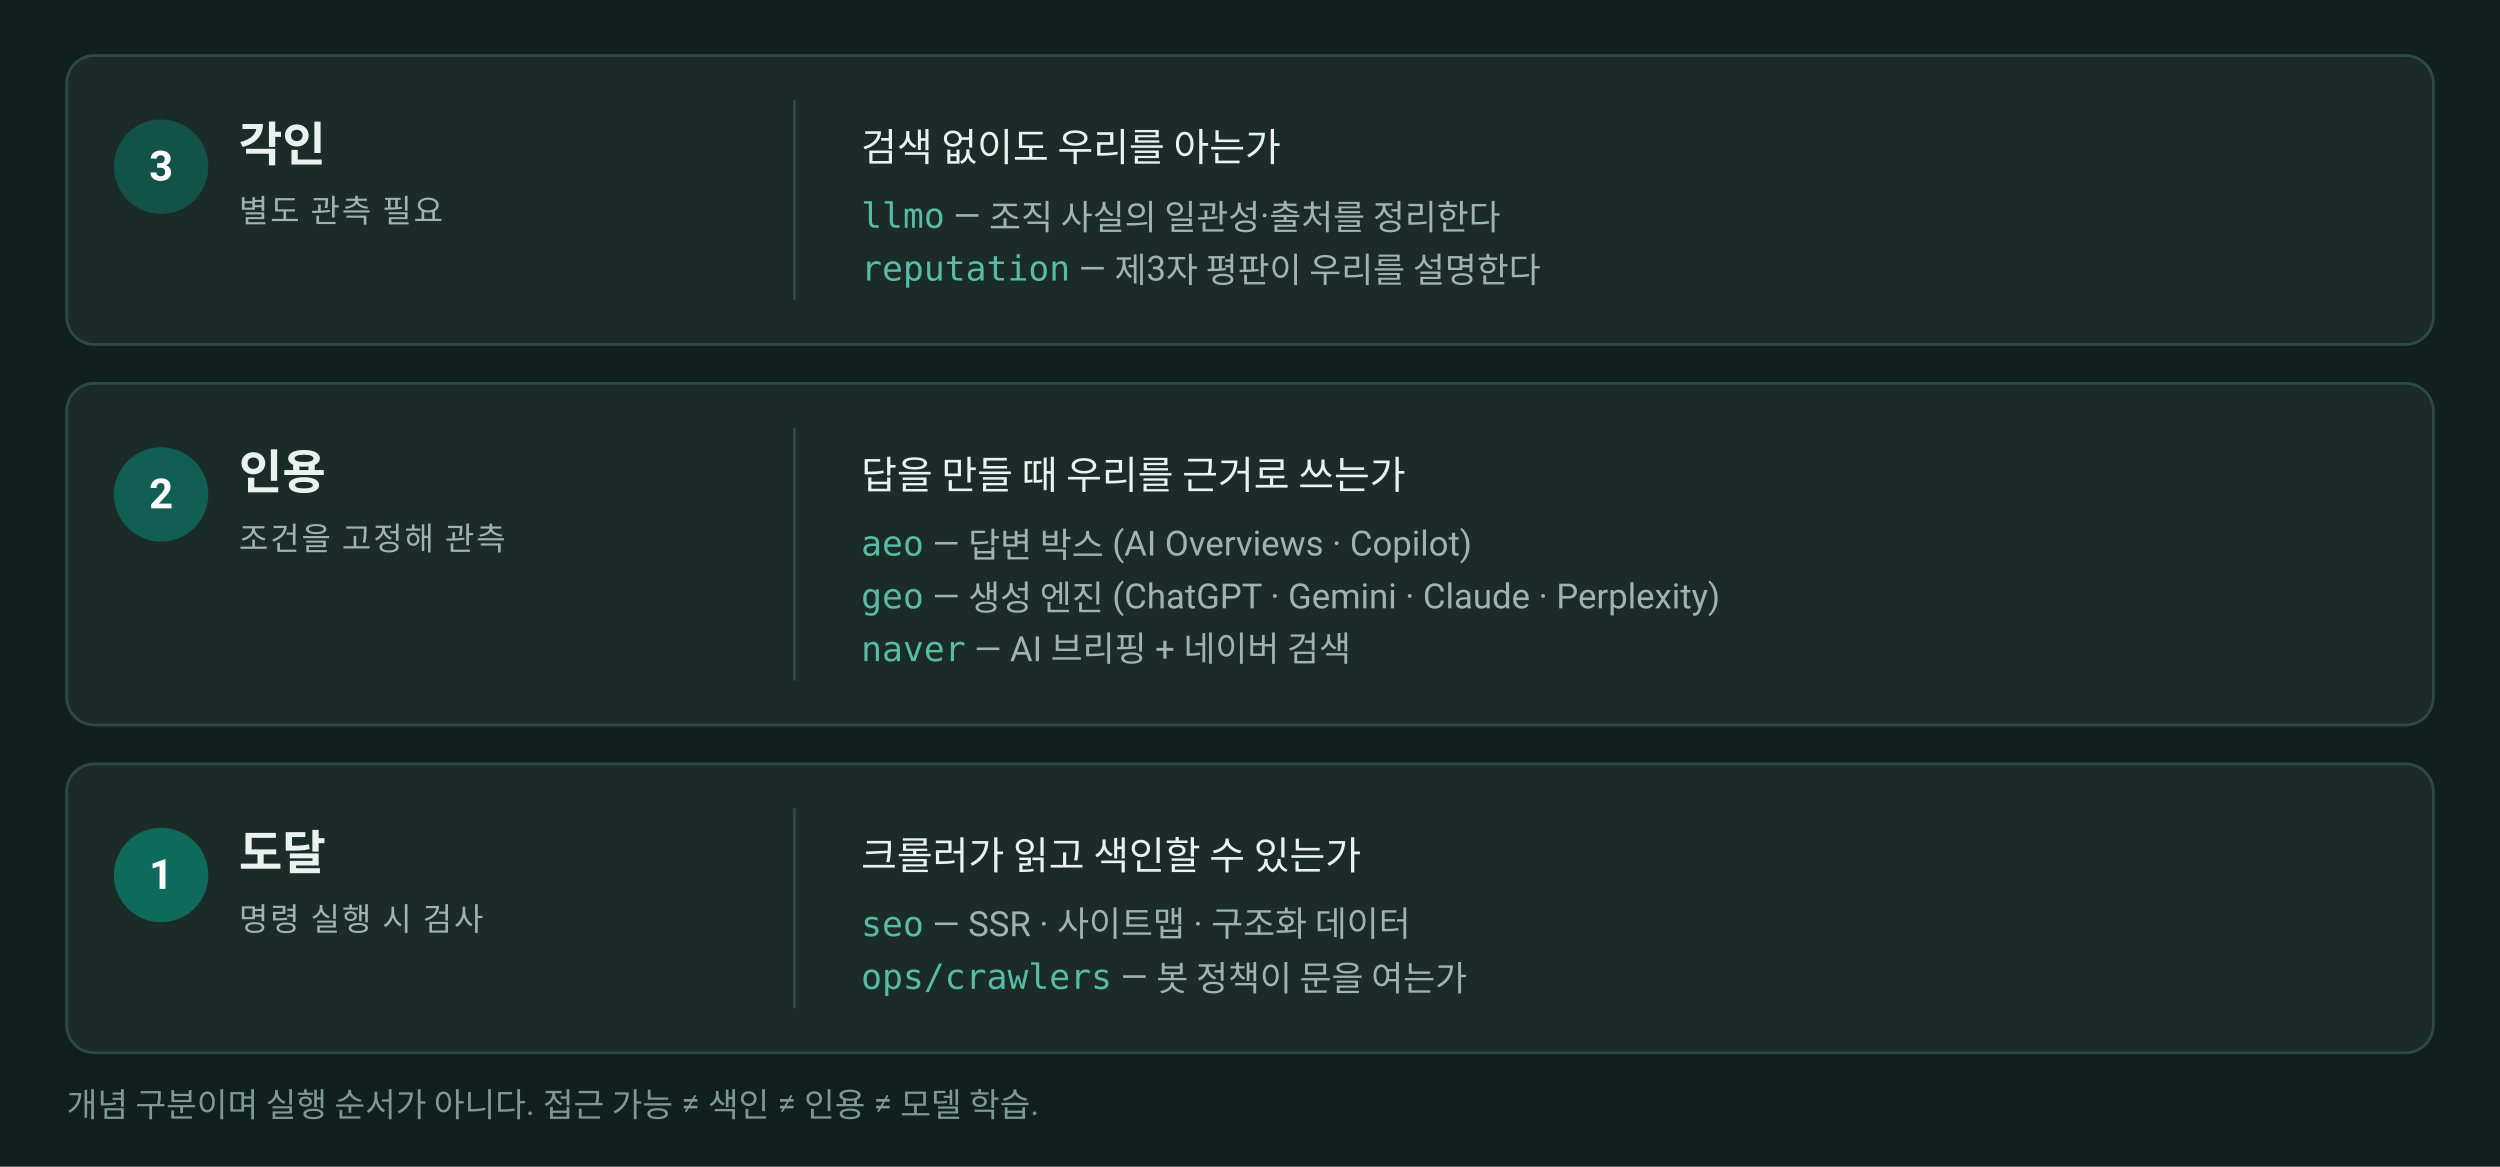
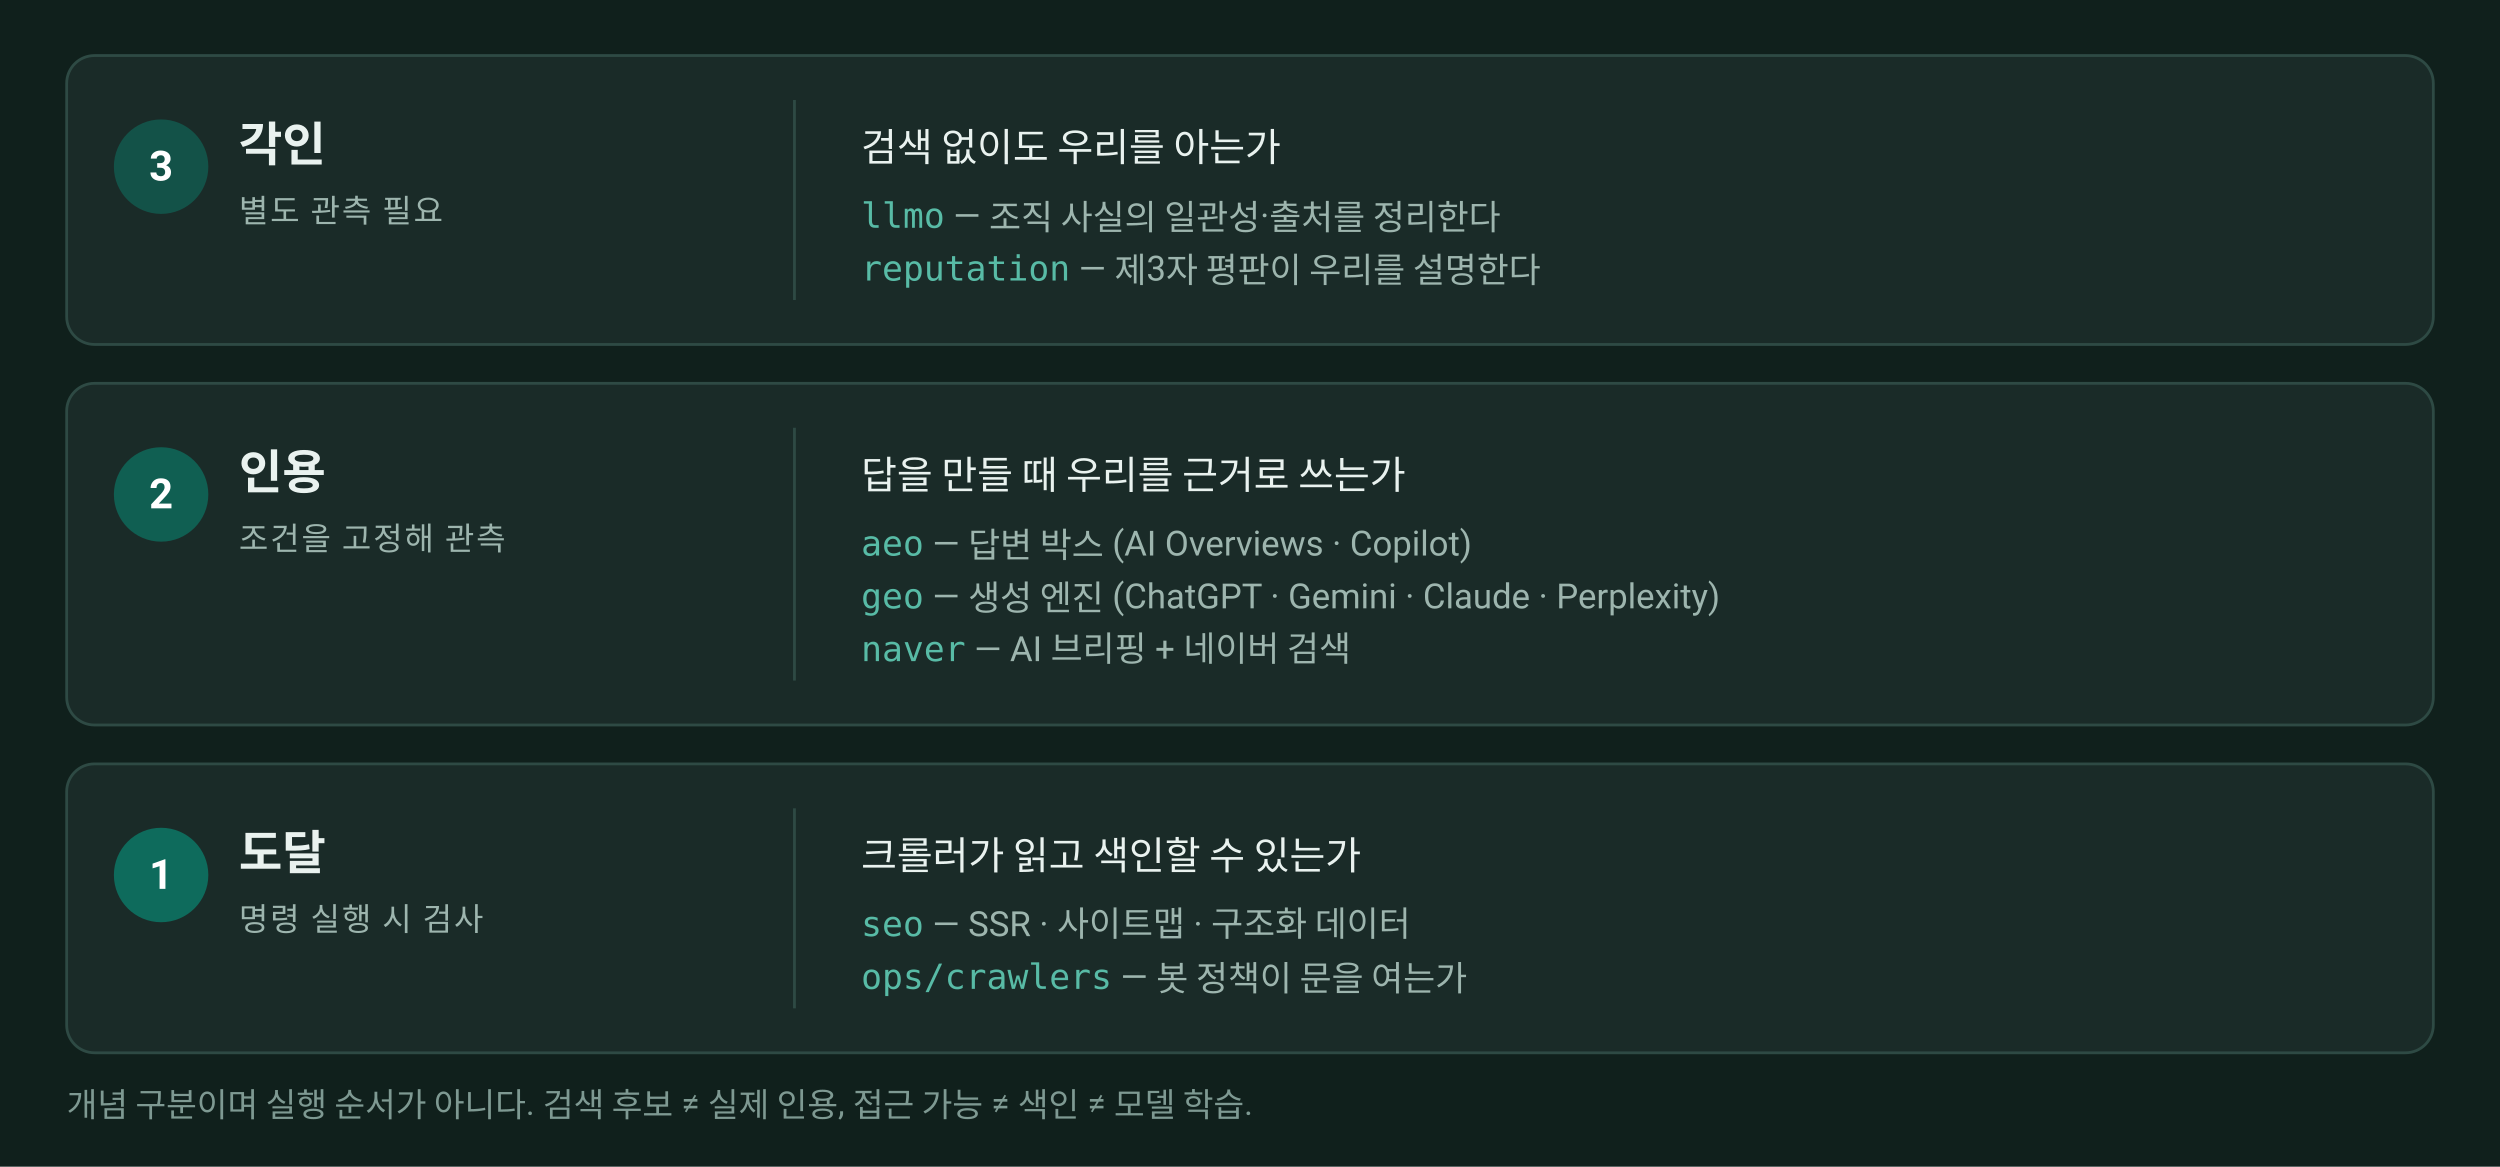
<svg xmlns="http://www.w3.org/2000/svg" viewBox="0 0 900 420" width="900" height="420" role="img" aria-label="개념 구분: 접근성, 인용, 조직 사실과 평판. 실행 순서나 자동 학습을 뜻하지 않으며 각각 별도 검증한다.">
  <style>
    .bg   { fill: #10201C }
    .pan  { fill: #1A2B28; stroke: #2E4A44; stroke-width: 1 }
    text  { font-family: ui-sans-serif, -apple-system, "Segoe UI", "Malgun Gothic", "Apple SD Gothic Neo", "Noto Sans KR", Roboto, Arial, sans-serif }
    .name { font-size: 17px; font-weight: 700; fill: #E9F2EF }
    .cad  { font-size: 11.5px; letter-spacing: .06em; fill: #9DB5AE }
    .q    { font-size: 14px; fill: #E9F2EF }
    .ln   { font-size: 12.5px; fill: #9DB5AE }
    .id   { font-family: ui-monospace, SFMono-Regular, Menlo, Consolas, monospace; font-size: 12.5px; fill: #58BBA6 }
    .num  { font-size: 15px; font-weight: 700; fill: #FFFFFF; text-anchor: middle }
    .note { font-size: 12px; fill: #7E9992 }
    .div  { stroke: #2E4A44; stroke-width: 1 }
  </style>
  <rect class="bg" x="0" y="0" width="900" height="420" />
  <rect class="pan" x="24" y="20" width="852" height="104" rx="10" />
  <circle cx="58" cy="60" r="17" fill="#0E6B5C" opacity="0.62" />
  <text class="num" x="58" y="65">3</text>
  <text class="name" x="86" y="58">각인</text>
  <text class="cad" x="86" y="80">별도 관측 필요</text>
  <line class="div" x1="286" y1="36" x2="286" y2="108" />
  <text class="q" x="310" y="58">검색 없이도 우리를 아는가</text>
  <text class="ln" x="310" y="82">
    <tspan class="id">llmo</tspan> — 조직 사실의 일관성·출처를 정리한다</text>
  <text class="ln" x="310" y="101">
    <tspan class="id">reputation</tspan> — 제3자 평판이 우리를 설명한다</text>
  <rect class="pan" x="24" y="138" width="852" height="123" rx="10" />
  <circle cx="58" cy="178" r="17" fill="#0E6B5C" opacity="0.8" />
  <text class="num" x="58" y="183">2</text>
  <text class="name" x="86" y="176">인용</text>
  <text class="cad" x="86" y="198">조건을 고정해 관측</text>
  <line class="div" x1="286" y1="154" x2="286" y2="245" />
  <text class="q" x="310" y="176">답을 만들 때 우리를 근거로 쓰는가</text>
  <text class="ln" x="310" y="200">
    <tspan class="id">aeo</tspan> — 답변 박스 (AI Overviews · Copilot)</text>
  <text class="ln" x="310" y="219">
    <tspan class="id">geo</tspan> — 생성 엔진 (ChatGPT · Gemini · Claude · Perplexity)</text>
  <text class="ln" x="310" y="238">
    <tspan class="id">naver</tspan> — AI 브리핑 + 네이버 검색</text>
  <rect class="pan" x="24" y="275" width="852" height="104" rx="10" />
  <circle cx="58" cy="315" r="17" fill="#0E6B5C" />
  <text class="num" x="58" y="320">1</text>
  <text class="name" x="86" y="313">도달</text>
  <text class="cad" x="86" y="335">명령 실행 시 검사</text>
  <line class="div" x1="286" y1="291" x2="286" y2="363" />
  <text class="q" x="310" y="313">크롤러가 읽고 색인할 수 있는가</text>
  <text class="ln" x="310" y="337">
    <tspan class="id">seo</tspan> — SSR · 사이트맵 · 구조화 데이터</text>
  <text class="ln" x="310" y="356">
    <tspan class="id">ops/crawlers</tspan> — 봇 정책이 문을 여는가</text>
-   <text class="note" x="24" y="402">개념 구분이며 실행 순서가 아니다. 접근 가능 ≠ 색인 ≠ 인용 ≠ 모델 학습.</text>
+   <text class="note" x="24" y="402">개념 구분이며 실행 순서가 아니다. 검색 후보 ≠ 실제 인용, 접근 가능 ≠ 색인 ≠ 모델 학습.</text>
</svg>
